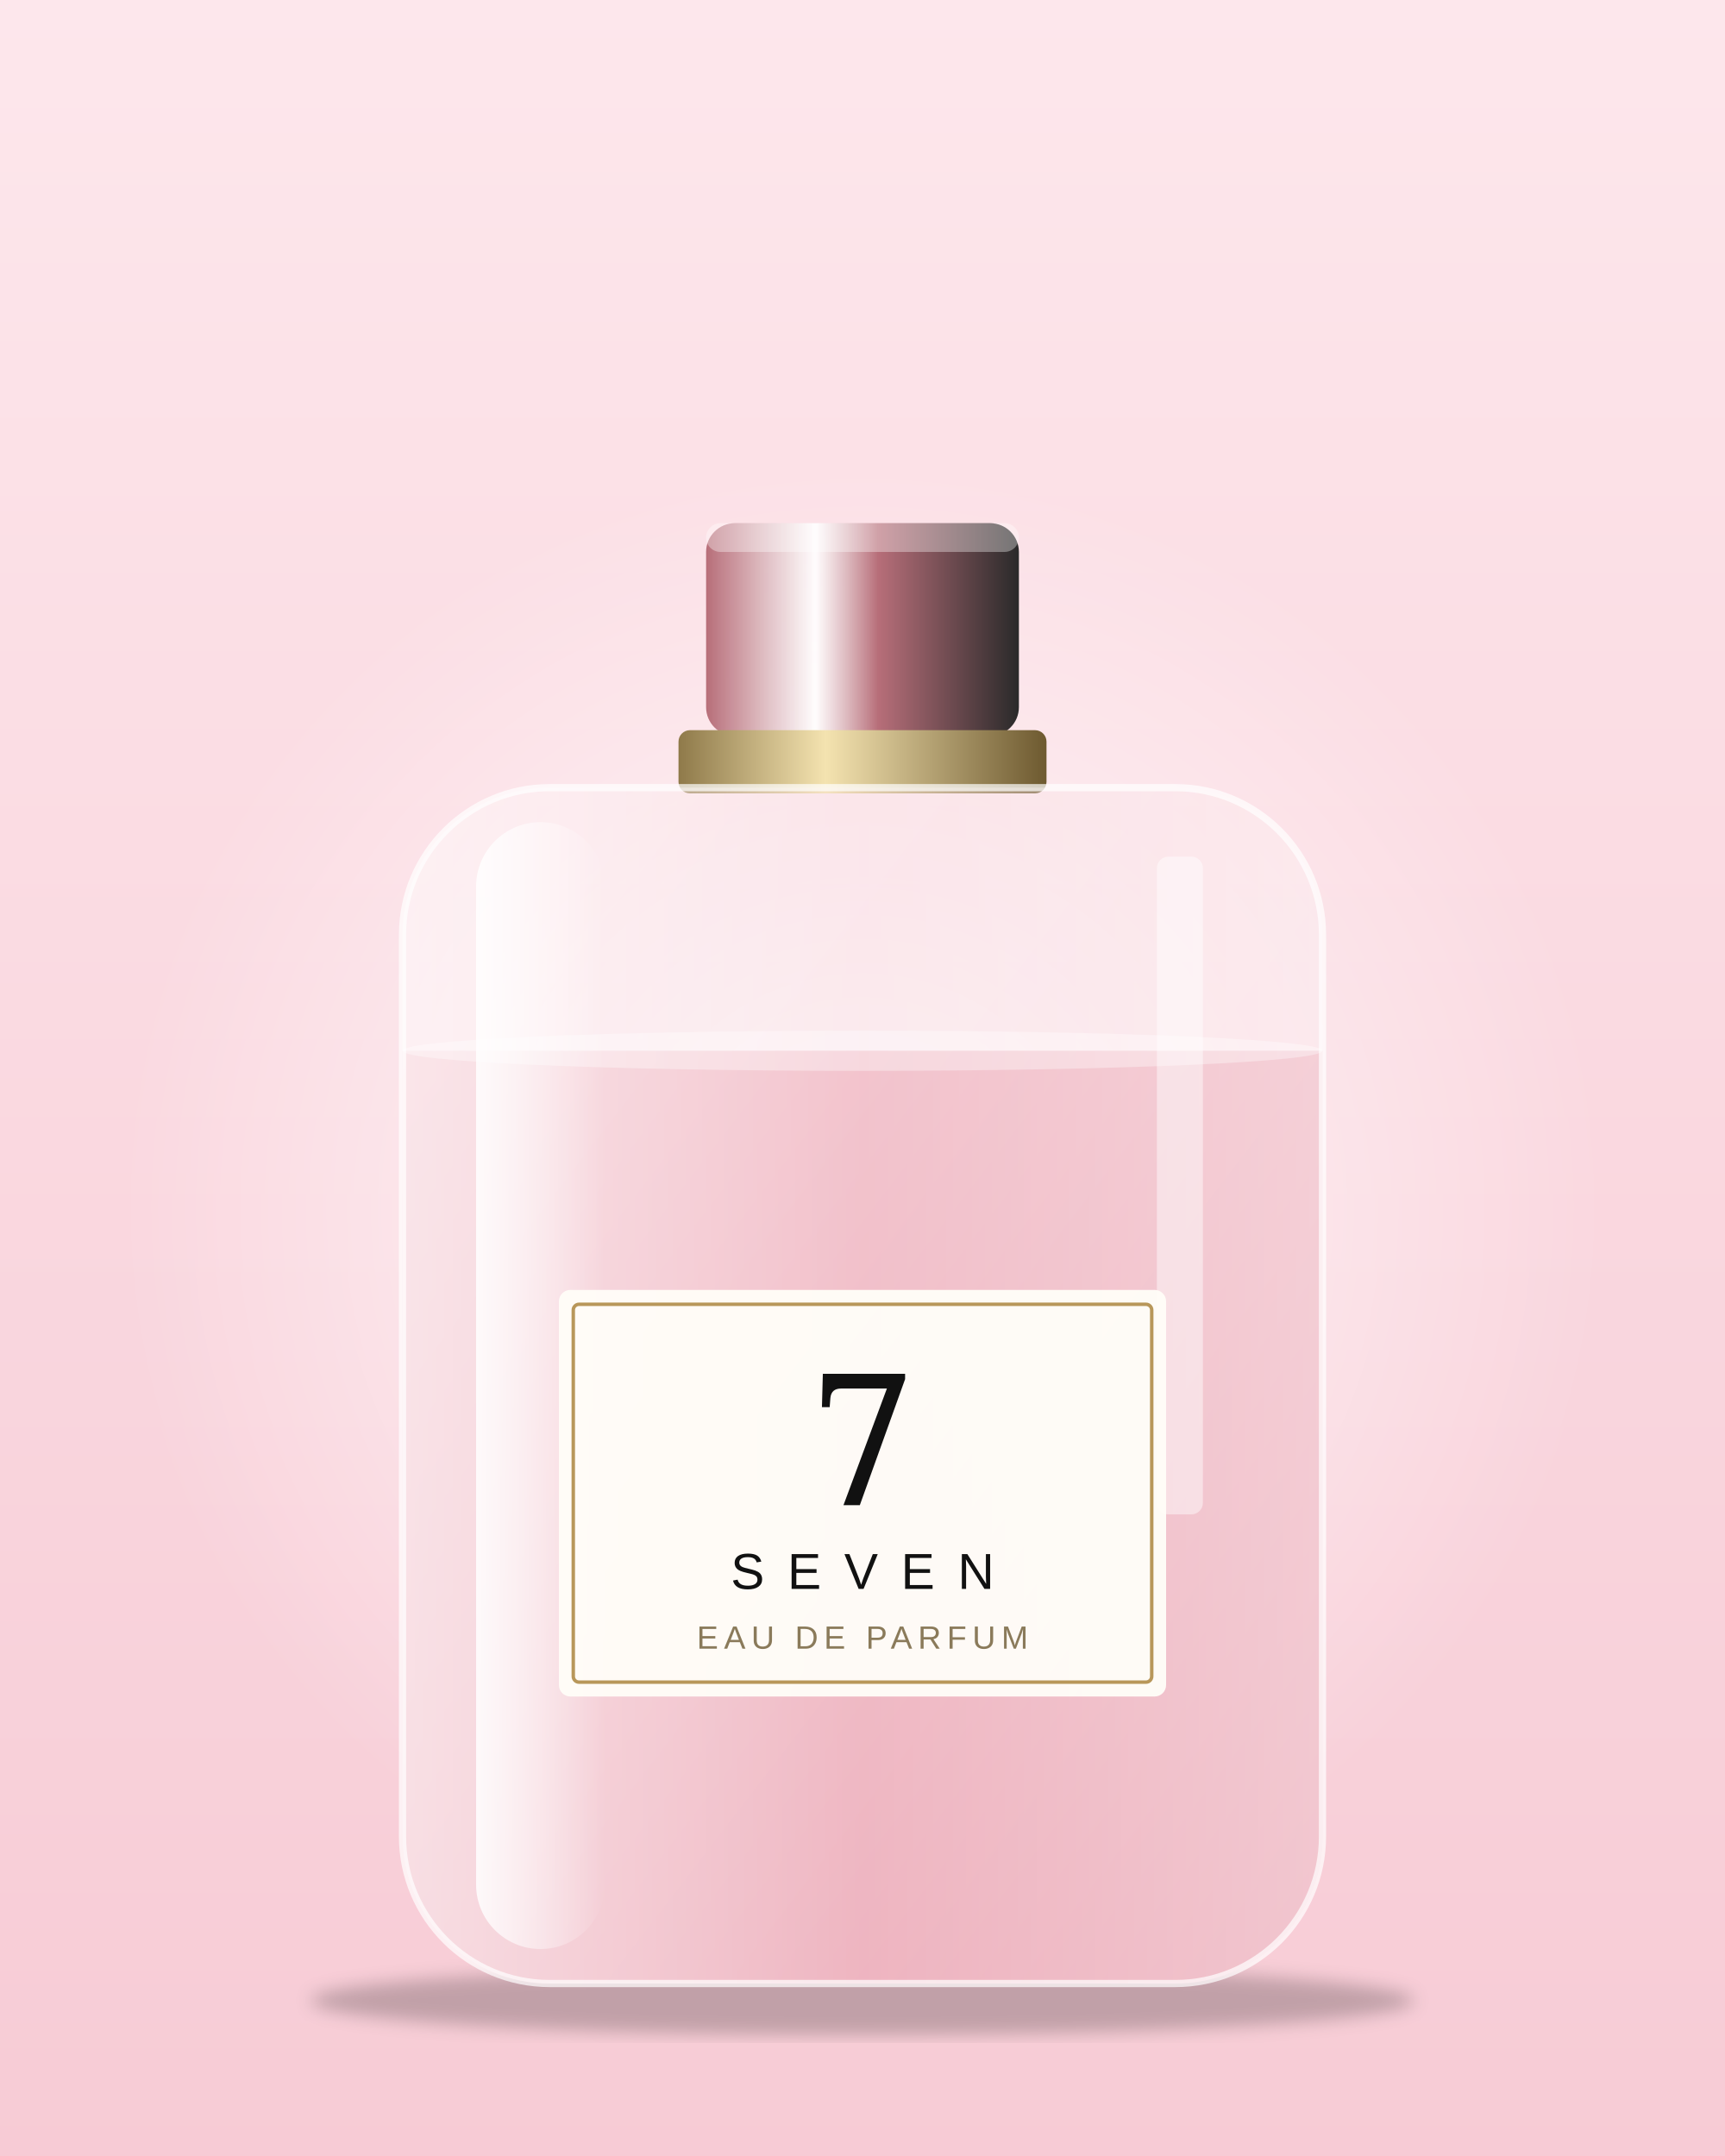
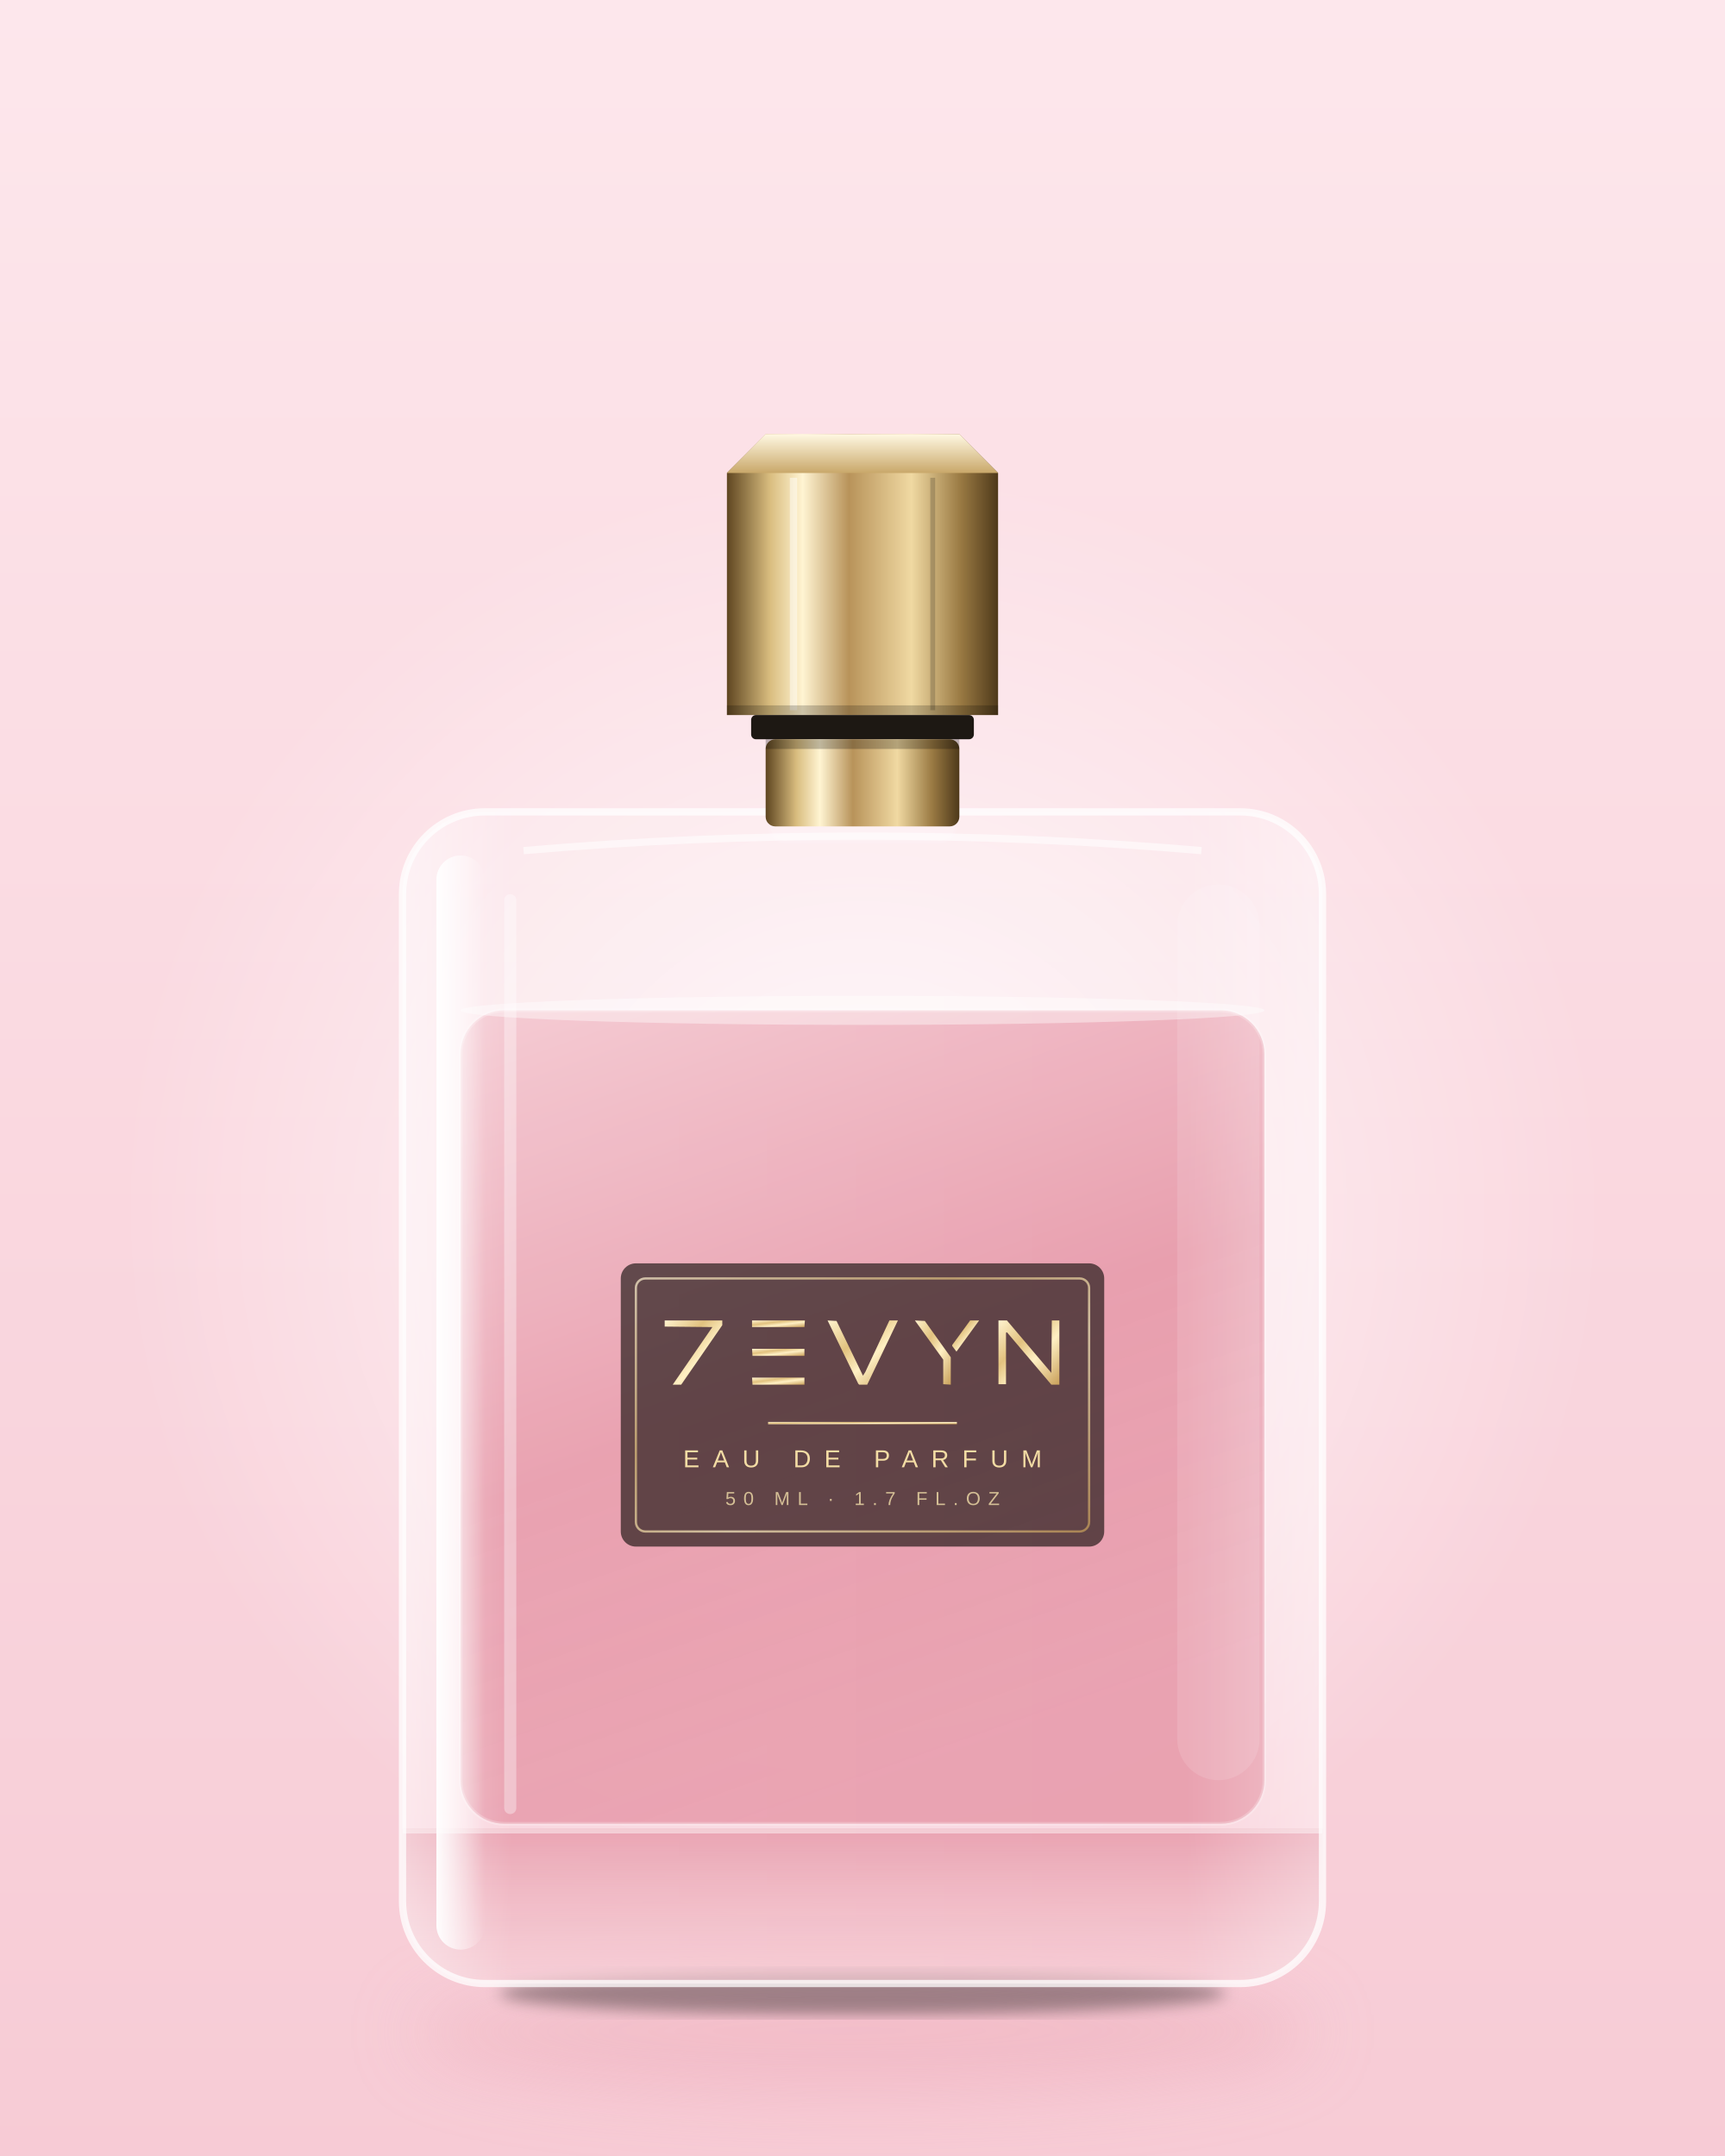
<svg xmlns="http://www.w3.org/2000/svg" viewBox="0 0 600 750">
  <defs>
    <linearGradient id="bg" x1="0" y1="0" x2="0" y2="1">
      <stop offset="0" stop-color="#fde7ec" />
      <stop offset="1" stop-color="#f7cbd5" />
    </linearGradient>
    <radialGradient id="glow" cx="50%" cy="50%" r="50%">
      <stop offset="0" stop-color="#fff" stop-opacity="0.85" />
      <stop offset="1" stop-color="#fff" stop-opacity="0" />
    </radialGradient>
    <linearGradient id="box" x1="0" y1="0" x2="1" y2="1">
      <stop offset="0" stop-color="#2b2b2b" />
      <stop offset="1" stop-color="#0d0d0d" />
    </linearGradient>
-     <linearGradient id="glass" x1="0" y1="0" x2="1" y2="0">
-       <stop offset="0" stop-color="#fff" stop-opacity="0.55" />
-       <stop offset="0.5" stop-color="#fff" stop-opacity="0.12" />
-       <stop offset="1" stop-color="#fff" stop-opacity="0.4" />
+     <linearGradient id="fl-liquid" x1="0" y1="0" x2="0.35" y2="1">
+       <stop offset="0" stop-color="#f4c7d0" />
+       <stop offset="0.55" stop-color="#e79aaa" />
+       <stop offset="1" stop-color="#e79aaa" stop-opacity="0.95" />
    </linearGradient>
-     <linearGradient id="liquid" x1="0" y1="0" x2="1" y2="1">
-       <stop offset="0" stop-color="#f4c7d0" />
-       <stop offset="1" stop-color="#e79aaa" />
+     <linearGradient id="fl-base" x1="0" y1="0" x2="0" y2="1">
+       <stop offset="0" stop-color="#e79aaa" stop-opacity="0.95" />
+       <stop offset="1" stop-color="#f4c7d0" stop-opacity="0.6" />
    </linearGradient>
-     <linearGradient id="cap" x1="0" y1="0" x2="1" y2="0">
-       <stop offset="0" stop-color="#b76e79" />
-       <stop offset="0.35" stop-color="#ffffff" stop-opacity="0.9" />
-       <stop offset="0.55" stop-color="#b76e79" />
-       <stop offset="1" stop-color="#2a2a2a" />
+     <linearGradient id="fl-glass" x1="0" y1="0" x2="1" y2="0">
+       <stop offset="0" stop-color="#fff" stop-opacity="0.5" />
+       <stop offset="0.12" stop-color="#fff" stop-opacity="0.08" />
+       <stop offset="0.85" stop-color="#fff" stop-opacity="0.05" />
+       <stop offset="1" stop-color="#fff" stop-opacity="0.38" />
    </linearGradient>
-     <linearGradient id="collar" x1="0" y1="0" x2="1" y2="0">
-       <stop offset="0" stop-color="#8f7a4a" />
-       <stop offset="0.4" stop-color="#f4e3b0" />
-       <stop offset="1" stop-color="#6e5a30" />
+     <linearGradient id="fl-shine" x1="0" y1="0" x2="1" y2="0">
+       <stop offset="0" stop-color="#fff" stop-opacity="0.95" />
+       <stop offset="1" stop-color="#fff" stop-opacity="0" />
+     </linearGradient>
+     <linearGradient id="fl-foil" x1="0" y1="0" x2="1" y2="1">
+       <stop offset="0" stop-color="#fff3cf" />
+       <stop offset="0.35" stop-color="#e2c27f" />
+       <stop offset="0.6" stop-color="#fff0c4" />
+       <stop offset="1" stop-color="#c9a05a" />
+     </linearGradient>
+     <linearGradient id="cap-gold" x1="0" y1="0" x2="1" y2="0">
+       <stop offset="0" stop-color="#5e4520" />
+       <stop offset="0.16" stop-color="#d9bd7f" />
+       <stop offset="0.28" stop-color="#fff4d2" />
+       <stop offset="0.45" stop-color="#b8935a" />
+       <stop offset="0.68" stop-color="#f0d9a2" />
+       <stop offset="0.86" stop-color="#9a7a43" />
+       <stop offset="1" stop-color="#4e391a" />
+     </linearGradient>
+     <linearGradient id="cap-top" x1="0" y1="0" x2="0" y2="1">
+       <stop offset="0" stop-color="#fff8e2" />
+       <stop offset="1" stop-color="#c9a86a" />
    </linearGradient>
    <linearGradient id="shine" x1="0" y1="0" x2="1" y2="0">
      <stop offset="0" stop-color="#fff" stop-opacity="0.85" />
      <stop offset="1" stop-color="#fff" stop-opacity="0" />
    </linearGradient>
    <linearGradient id="fade" x1="0" y1="0" x2="0" y2="1">
      <stop offset="0" stop-color="#fff" stop-opacity="0.35" />
      <stop offset="1" stop-color="#fff" stop-opacity="0" />
    </linearGradient>
+     <clipPath id="fl-body">
+       <rect x="10" y="36" width="380" height="484" rx="34" />
+     </clipPath>
    <filter id="soft">
      <feGaussianBlur stdDeviation="3" />
    </filter>
    <filter id="blur18">
      <feGaussianBlur stdDeviation="18" />
    </filter>
+     <filter id="fl-blur" x="-30%" y="-200%" width="160%" height="500%">
+       <feGaussianBlur stdDeviation="14" />
+     </filter>
  </defs>
  <rect width="600" height="750" fill="url(#bg)" />
  <circle cx="300" cy="420" r="260" fill="url(#glow)" />
-   <ellipse cx="300" cy="696" rx="192" ry="12" fill="#000" opacity="0.22" filter="url(#soft)" />
-   <rect x="245.6" y="182" width="108.8" height="74" rx="10" fill="url(#cap)" />
-   <rect x="245.6" y="182" width="108.8" height="10" rx="5" fill="#fff" opacity="0.35" />
-   <rect x="236" y="254" width="128" height="22" rx="4" fill="url(#collar)" />
-   <rect x="140" y="274" width="320" height="416" rx="51.2" fill="url(#liquid)" opacity="0.18" />
-   <clipPath id="body">
-     <rect x="140" y="274" width="320" height="416" rx="51.2" />
-   </clipPath>
-   <g clip-path="url(#body)">
-     <rect x="140" y="365.52" width="320" height="416" fill="url(#liquid)" />
-     <ellipse cx="300" cy="365.52" rx="160" ry="7" fill="#fff" opacity="0.35" />
-     <rect x="140" y="274" width="320" height="416" fill="url(#glass)" />
-     <rect x="165.6" y="286" width="44.8" height="392" rx="22.4" fill="url(#shine)" />
-     <rect x="402.4" y="298" width="16" height="228.8" rx="4" fill="#fff" opacity="0.45" />
+   <g transform="translate(131.58 252.11) scale(0.8421)">
+     <ellipse cx="200" cy="540" rx="185" ry="26" fill="url(#fl-liquid)" opacity="0.35" filter="url(#fl-blur)" />
+     <ellipse cx="200" cy="524" rx="150" ry="9" fill="#000" opacity="0.35" filter="url(#soft)" />
+     <rect x="162" y="4" width="76" height="44" rx="6" fill="#fff" opacity="0.18" stroke="#fff" stroke-opacity="0.6" stroke-width="2" />
+     <rect x="10" y="36" width="380" height="484" rx="34" fill="#fff" opacity="0.08" />
+     <g clip-path="url(#fl-body)">
+       <rect x="34" y="118" width="332" height="336" rx="18" fill="url(#fl-liquid)" />
+       <ellipse cx="200" cy="118" rx="166" ry="6" fill="#fff" opacity="0.4" />
+       <rect x="10" y="456" width="380" height="64" fill="url(#fl-base)" />
+       <rect x="10" y="456" width="380" height="2" fill="#fff" opacity="0.45" />
+       <rect x="10" y="36" width="380" height="484" fill="url(#fl-glass)" />
+       <rect x="24" y="54" width="20" height="452" rx="10" fill="url(#fl-shine)" />
+       <rect x="52" y="70" width="5" height="380" rx="2.5" fill="#fff" opacity="0.35" />
+       <rect x="330" y="66" width="34" height="370" rx="17" fill="#fff" opacity="0.12" />
+       <path d="M60 52 Q200 40 340 52" stroke="#fff" stroke-opacity="0.55" stroke-width="3" fill="none" />
+     </g>
+     <rect x="10" y="36" width="380" height="484" rx="34" fill="none" stroke="#fff" stroke-opacity="0.75" stroke-width="3" />
+     <rect x="34" y="118" width="332" height="336" rx="18" fill="none" stroke="#fff" stroke-opacity="0.22" stroke-width="1.5" />
+     <g transform="translate(200 281) scale(0.78) translate(-200 -281)">
+       <rect x="72" y="206" width="256" height="150" rx="8" fill="#0d0a07" opacity="0.62" />
+       <rect x="80" y="214" width="240" height="134" rx="5" fill="none" stroke="url(#fl-foil)" stroke-opacity="0.7" stroke-width="1.2" />
+       <g transform="translate(95 236) scale(0.25)" fill="url(#fl-foil)">
+         <path d="M 123 1 L 1 1 L 1 14 L 102 15 L 18 137 L 36 137 L 123 11 Z" />
+         <path d="M 186 1 L 186 15 L 297 15 L 298 1 Z" />
+         <path d="M 186 61 L 187 76 L 297 76 L 297 61 Z" />
+         <path d="M 186 122 L 187 137 L 297 137 L 297 122 Z" />
+         <path d="M 346 1 L 411 135 L 413 137 L 430 137 L 495 1 L 477 1 L 426 110 L 421 118 L 365 2 Z" />
+         <path d="M 531 1 L 591 84 L 591 136 L 607 137 L 607 79 L 552 2 Z" />
+         <path d="M 667 1 L 648 1 L 610 53 L 610 55 L 619 67 Z" />
+         <path d="M 708 1 L 708 136 L 724 136 L 724 27 L 726 26 L 820 137 L 837 137 L 837 1 L 821 1 L 820 112 L 726 1 Z" />
+       </g>
+       <rect x="150" y="290" width="100" height="1.2" fill="url(#fl-foil)" />
+       <text x="200" y="314" text-anchor="middle" font-size="13" letter-spacing="7" fill="#f3dca4" font-family="Jost, Arial, sans-serif">EAU DE PARFUM</text>
+       <text x="200" y="334" text-anchor="middle" font-size="10" letter-spacing="4" fill="#e8d3a2" opacity="0.85" font-family="Jost, Arial, sans-serif">50 ML · 1.7 FL.OZ</text>
+     </g>
+     <g transform="translate(100 -126)">
+       <path d="M44 22 L60 6 H140 L156 22 V122 H44 Z" fill="url(#cap-gold)" />
+       <path d="M60 6 H140 L156 22 H44 Z" fill="url(#cap-top)" />
+       <rect x="70" y="24" width="3" height="96" fill="#fff" opacity="0.45" />
+       <rect x="128" y="24" width="2" height="96" fill="#000" opacity="0.18" />
+       <rect x="44" y="118" width="112" height="4" fill="#000" opacity="0.2" />
+       <rect x="54" y="122" width="92" height="10" rx="2" fill="#1d1813" />
+       <rect x="60" y="132" width="80" height="36" rx="4" fill="url(#cap-gold)" />
+       <rect x="60" y="132" width="80" height="4" fill="#000" opacity="0.25" />
+     </g>
  </g>
-   <rect x="140" y="274" width="320" height="416" rx="51.2" fill="none" stroke="#fff" stroke-opacity="0.7" stroke-width="2.5" />
-   <rect x="194.4" y="448.72" width="211.2" height="141.44" rx="4" fill="#fffdf8" opacity="0.96" />
-   <rect x="199.4" y="453.72" width="201.2" height="131.44" rx="2" fill="none" stroke="#b8975a" stroke-width="1.2" />
-   <text x="300" y="523.6" font-family="Georgia, serif" font-size="64" text-anchor="middle" fill="#111">7</text>
-   <text x="300" y="552.72" font-family="Arial, sans-serif" font-size="17.6" letter-spacing="8" text-anchor="middle" fill="#111">SEVEN</text>
-   <text x="300" y="573.52" font-family="Arial, sans-serif" font-size="11.2" letter-spacing="2" text-anchor="middle" fill="#8a7a5a">EAU DE PARFUM</text>
</svg>
